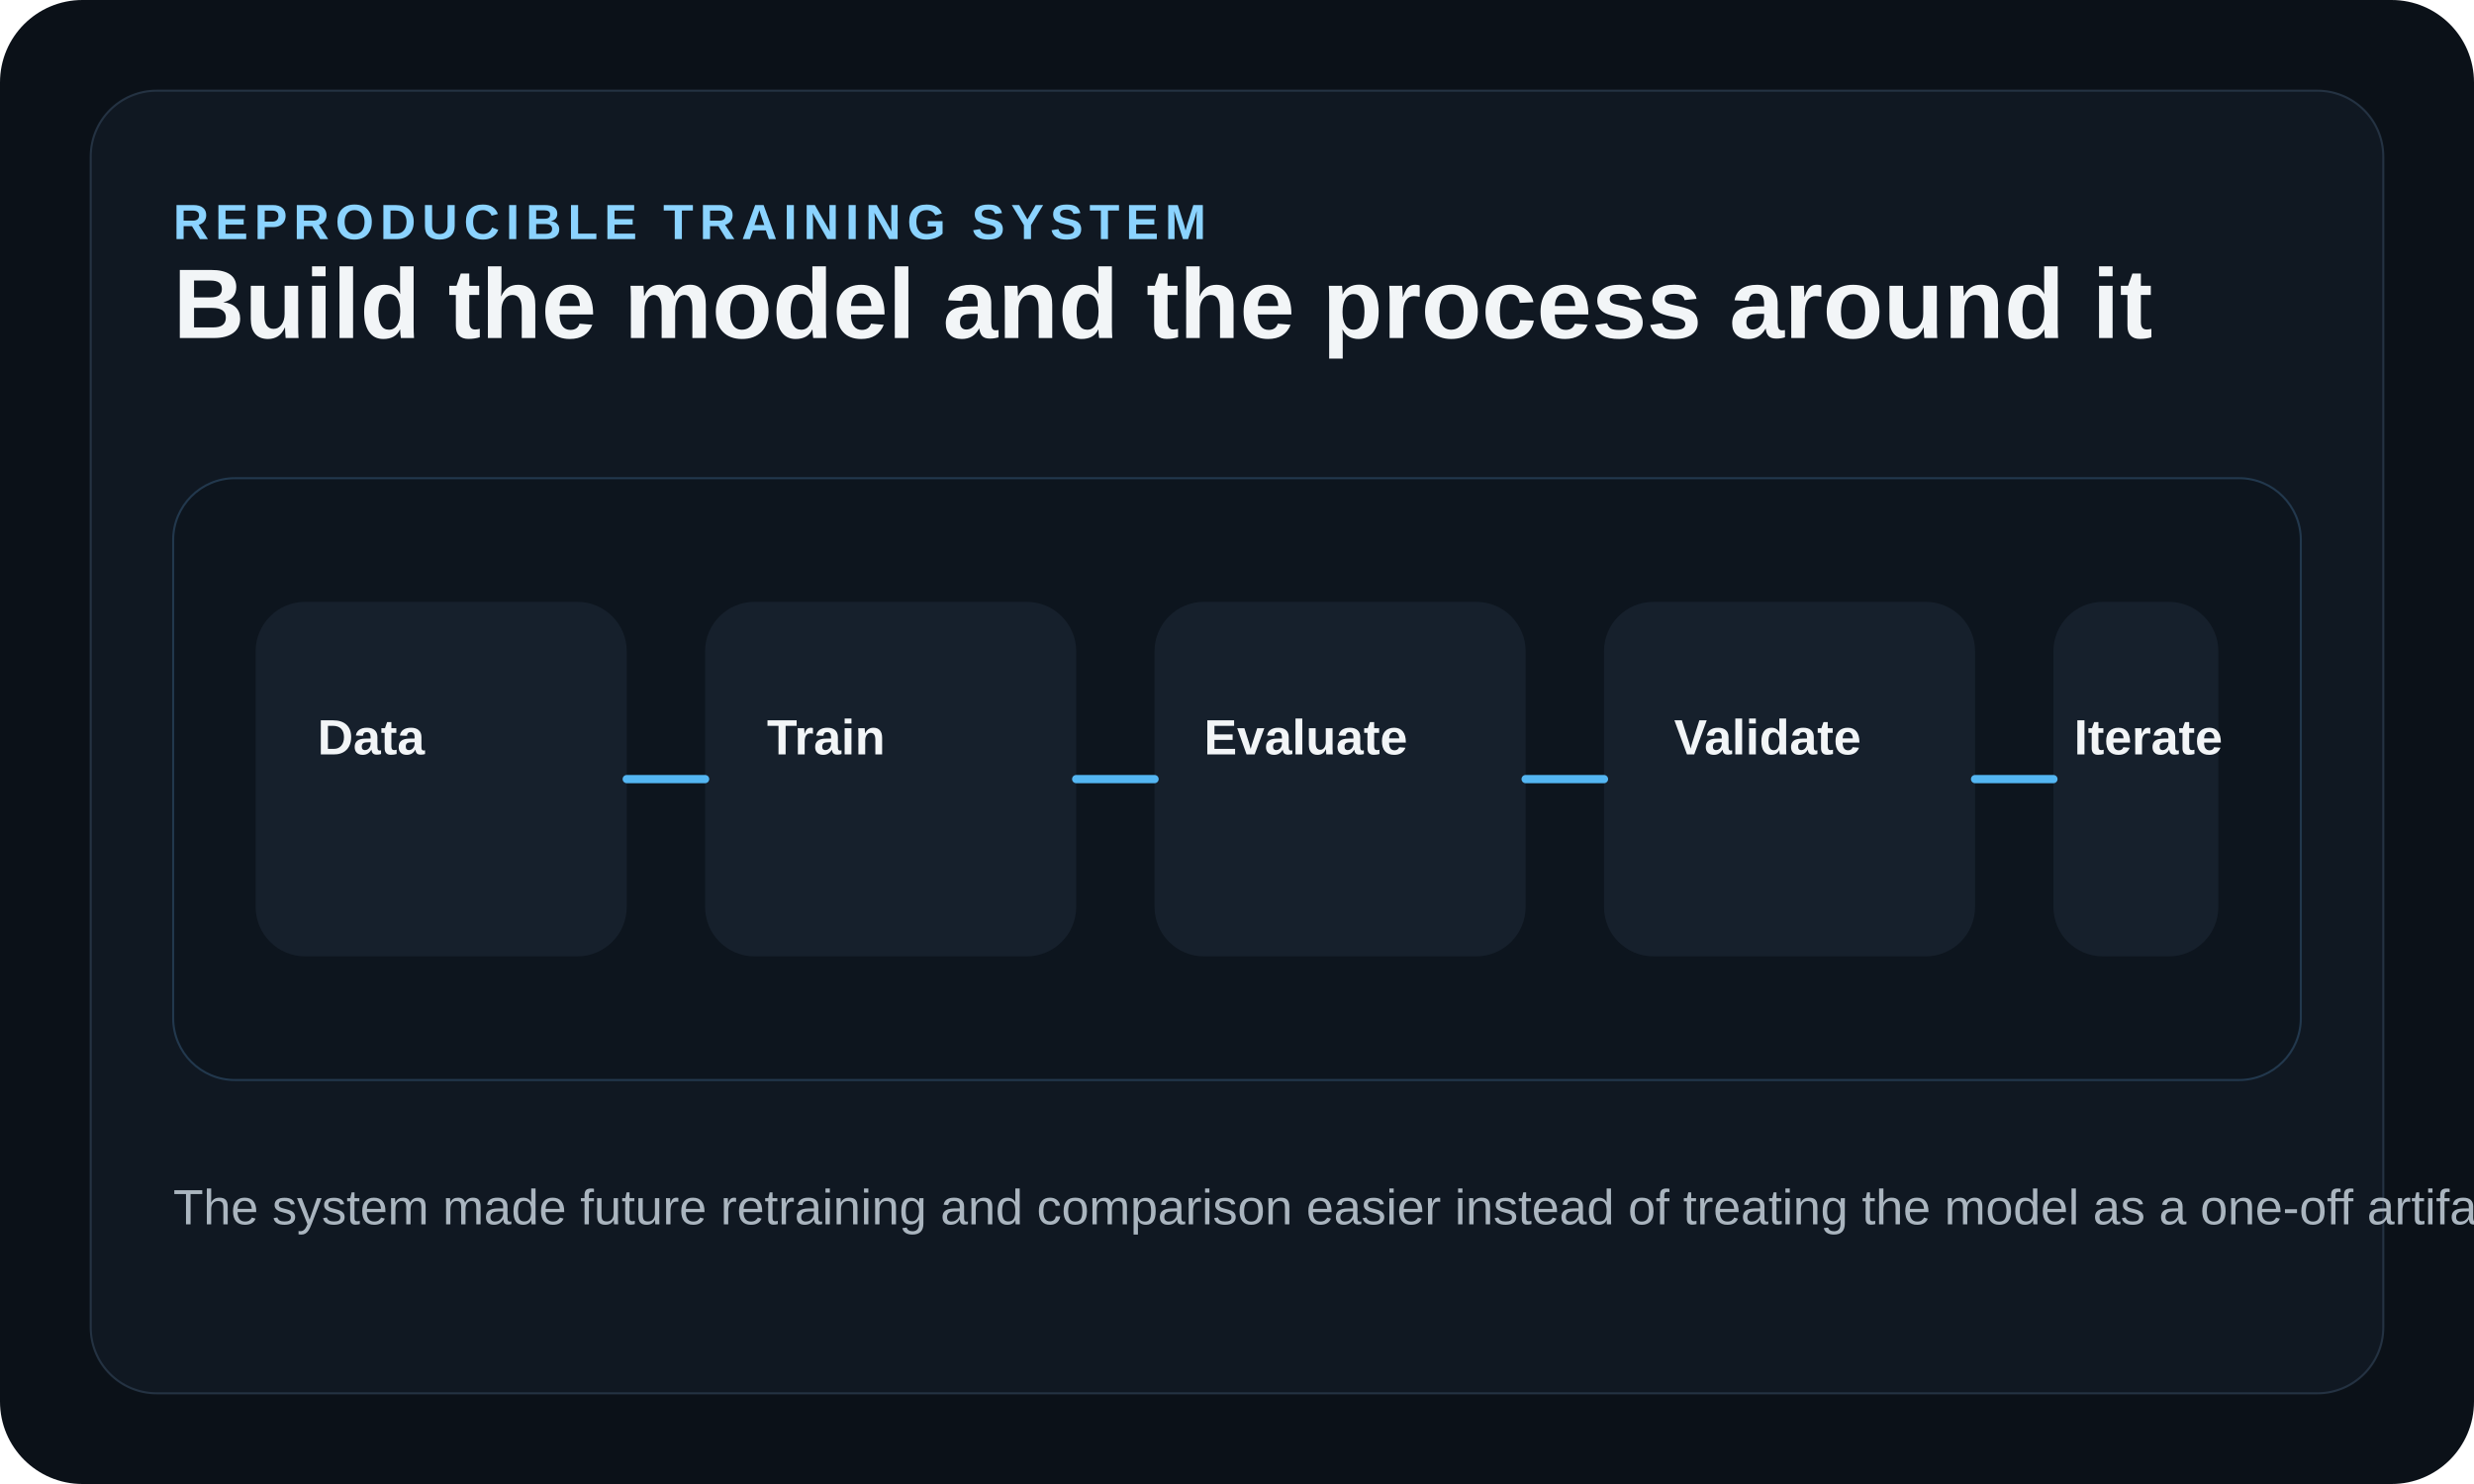
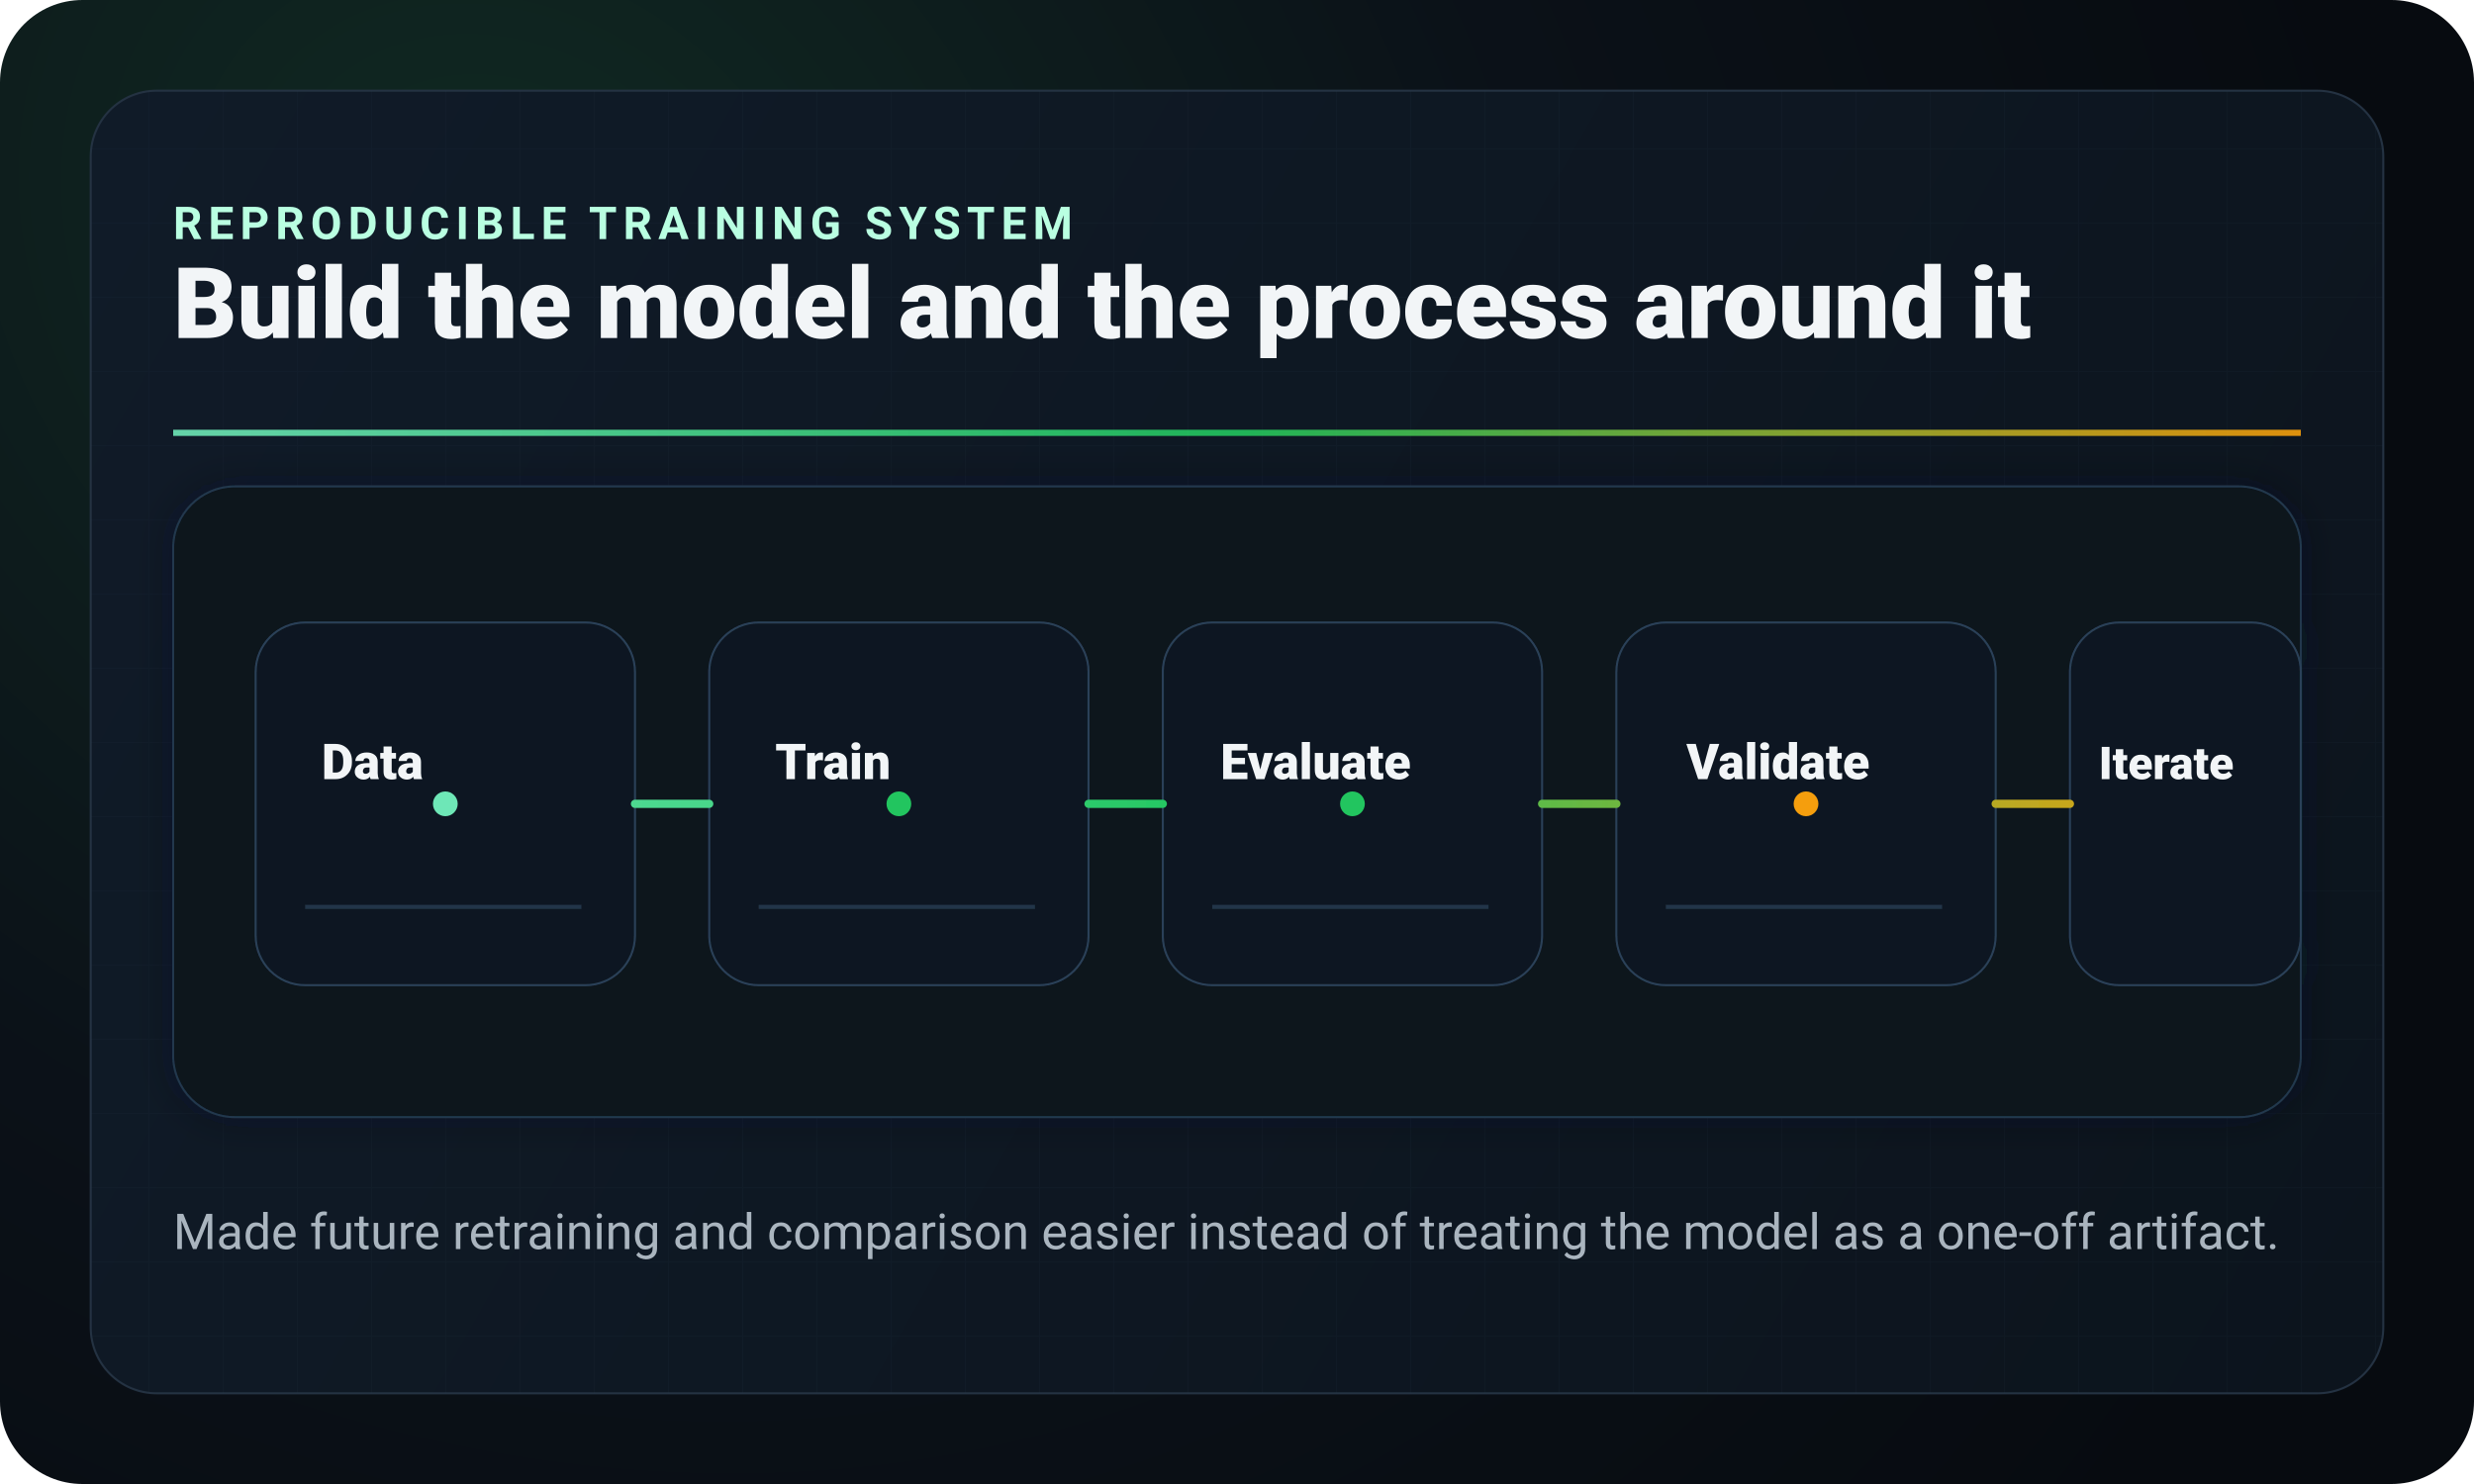
- <svg xmlns="http://www.w3.org/2000/svg" width="1200" height="720" viewBox="0 0 1200 720" fill="none">
-   <rect width="1200" height="720" rx="40" fill="#0B1118" />
-   <rect x="44" y="44" width="1112" height="632" rx="32" fill="#101822" stroke="#243242" />
-   <text x="84" y="116" fill="#8BD3FF" font-family="Arial, sans-serif" font-size="24" font-weight="700" letter-spacing="3">REPRODUCIBLE TRAINING SYSTEM</text>
-   <text x="84" y="164" fill="#F2F5F7" font-family="Arial, sans-serif" font-size="48" font-weight="700">Build the model and the process around it</text>
-   <rect x="84" y="232" width="1032" height="292" rx="30" fill="#0D151E" stroke="#22384D" />
-   <rect x="124" y="292" width="180" height="172" rx="24" fill="#16202C" />
-   <rect x="342" y="292" width="180" height="172" rx="24" fill="#16202C" />
-   <rect x="560" y="292" width="180" height="172" rx="24" fill="#16202C" />
-   <rect x="778" y="292" width="180" height="172" rx="24" fill="#16202C" />
-   <rect x="996" y="292" width="80" height="172" rx="24" fill="#16202C" />
-   <text x="154" y="366" fill="#F2F5F7" font-family="Arial, sans-serif" font-size="24" font-weight="700">Data</text>
-   <text x="372" y="366" fill="#F2F5F7" font-family="Arial, sans-serif" font-size="24" font-weight="700">Train</text>
-   <text x="584" y="366" fill="#F2F5F7" font-family="Arial, sans-serif" font-size="24" font-weight="700">Evaluate</text>
-   <text x="812" y="366" fill="#F2F5F7" font-family="Arial, sans-serif" font-size="24" font-weight="700">Validate</text>
-   <text x="1006" y="366" fill="#F2F5F7" font-family="Arial, sans-serif" font-size="24" font-weight="700">Iterate</text>
-   <path d="M304 378H342" stroke="#54B6F2" stroke-width="4" stroke-linecap="round" />
-   <path d="M522 378H560" stroke="#54B6F2" stroke-width="4" stroke-linecap="round" />
-   <path d="M740 378H778" stroke="#54B6F2" stroke-width="4" stroke-linecap="round" />
-   <path d="M958 378H996" stroke="#54B6F2" stroke-width="4" stroke-linecap="round" />
-   <text x="84" y="594" fill="#AAB5BF" font-family="Arial, sans-serif" font-size="24">The system made future retraining and comparison easier instead of treating the model as a one-off artifact.</text>
+ <svg xmlns="http://www.w3.org/2000/svg" width="1200" height="720" viewBox="0 0 1200 720" fill="none" role="img" aria-label="Reproducible model training system cover visual">
+   <defs>
+     <radialGradient id="bgRadial" cx="0" cy="0" r="1" gradientUnits="userSpaceOnUse" gradientTransform="translate(250 130) rotate(35) scale(980 820)">
+       <stop stop-color="#102A22" />
+       <stop offset="0.55" stop-color="#0B1118" />
+       <stop offset="1" stop-color="#070B10" />
+     </radialGradient>
+     <linearGradient id="panelGrad" x1="44" y1="44" x2="1156" y2="676" gradientUnits="userSpaceOnUse">
+       <stop stop-color="#101B28" />
+       <stop offset="1" stop-color="#0C141D" />
+     </linearGradient>
+     <linearGradient id="accent" x1="84" y1="212" x2="1116" y2="212" gradientUnits="userSpaceOnUse">
+       <stop stop-color="#6EE7B7" />
+       <stop offset="0.5" stop-color="#22C55E" />
+       <stop offset="1" stop-color="#F59E0B" />
+     </linearGradient>
+     <pattern id="grid" width="36" height="36" patternUnits="userSpaceOnUse">
+       <path d="M36 0H0V36" fill="none" stroke="#2A3A4C" stroke-width="1" opacity="0.55" />
+     </pattern>
+     <filter id="softGlow" x="-20%" y="-20%" width="140%" height="140%">
+       <feGaussianBlur stdDeviation="10" result="blur" />
+       <feColorMatrix in="blur" type="matrix" values="1 0 0 0 0  0 1 0 0 0  0 0 1 0 0  0 0 0 0.32 0" result="glow" />
+       <feMerge>
+         <feMergeNode in="glow" />
+         <feMergeNode in="SourceGraphic" />
+       </feMerge>
+     </filter>
+   </defs>
+   <rect width="1200" height="720" rx="40" fill="url(#bgRadial)" />
+   <rect x="44" y="44" width="1112" height="632" rx="32" fill="url(#panelGrad)" stroke="#243242" />
+   <rect x="44" y="44" width="1112" height="632" rx="32" fill="url(#grid)" opacity="0.18" />
+   <path d="M84 210H1116" stroke="url(#accent)" stroke-width="3" opacity="0.9" />
+   <text x="84" y="116" fill="#B9FFE1" font-family="ui-sans-serif, system-ui, -apple-system, Segoe UI, Roboto, Arial" font-size="22" font-weight="750" letter-spacing="3">REPRODUCIBLE TRAINING SYSTEM</text>
+   <text x="84" y="164" fill="#F2F5F7" font-family="ui-sans-serif, system-ui, -apple-system, Segoe UI, Roboto, Arial" font-size="48" font-weight="800">Build the model and the process around it</text>
+   <g filter="url(#softGlow)">
+     <rect x="84" y="236" width="1032" height="306" rx="30" fill="#0B131B" stroke="#22384D" />
+     <rect x="124" y="302" width="184" height="176" rx="24" fill="#0E1822" stroke="#2B4158" />
+     <rect x="344" y="302" width="184" height="176" rx="24" fill="#0E1822" stroke="#2B4158" />
+     <rect x="564" y="302" width="184" height="176" rx="24" fill="#0E1822" stroke="#2B4158" />
+     <rect x="784" y="302" width="184" height="176" rx="24" fill="#0E1822" stroke="#2B4158" />
+     <rect x="1004" y="302" width="112" height="176" rx="24" fill="#0E1822" stroke="#2B4158" />
+     <path d="M308 390H344" stroke="url(#accent)" stroke-width="4" stroke-linecap="round" />
+     <path d="M528 390H564" stroke="url(#accent)" stroke-width="4" stroke-linecap="round" />
+     <path d="M748 390H784" stroke="url(#accent)" stroke-width="4" stroke-linecap="round" />
+     <path d="M968 390H1004" stroke="url(#accent)" stroke-width="4" stroke-linecap="round" />
+     <circle cx="216" cy="390" r="6" fill="#6EE7B7" />
+     <circle cx="436" cy="390" r="6" fill="#22C55E" />
+     <circle cx="656" cy="390" r="6" fill="#22C55E" />
+     <circle cx="876" cy="390" r="6" fill="#F59E0B" />
+     <text x="156" y="378" fill="#F2F5F7" font-family="ui-sans-serif, system-ui, -apple-system, Segoe UI, Roboto, Arial" font-size="24" font-weight="800">Data</text>
+     <text x="376" y="378" fill="#F2F5F7" font-family="ui-sans-serif, system-ui, -apple-system, Segoe UI, Roboto, Arial" font-size="24" font-weight="800">Train</text>
+     <text x="592" y="378" fill="#F2F5F7" font-family="ui-sans-serif, system-ui, -apple-system, Segoe UI, Roboto, Arial" font-size="24" font-weight="800">Evaluate</text>
+     <text x="818" y="378" fill="#F2F5F7" font-family="ui-sans-serif, system-ui, -apple-system, Segoe UI, Roboto, Arial" font-size="24" font-weight="800">Validate</text>
+     <text x="1018" y="378" fill="#F2F5F7" font-family="ui-sans-serif, system-ui, -apple-system, Segoe UI, Roboto, Arial" font-size="22" font-weight="800">Iterate</text>
+     <path d="M148 440H282" stroke="#2B4158" stroke-width="2" opacity="0.7" />
+     <path d="M368 440H502" stroke="#2B4158" stroke-width="2" opacity="0.7" />
+     <path d="M588 440H722" stroke="#2B4158" stroke-width="2" opacity="0.7" />
+     <path d="M808 440H942" stroke="#2B4158" stroke-width="2" opacity="0.7" />
+   </g>
+   <text x="84" y="606" fill="#AAB5BF" font-family="ui-sans-serif, system-ui, -apple-system, Segoe UI, Roboto, Arial" font-size="24">
+     Made future retraining and comparison easier instead of treating the model as a one-off artifact.
+   </text>
</svg>
